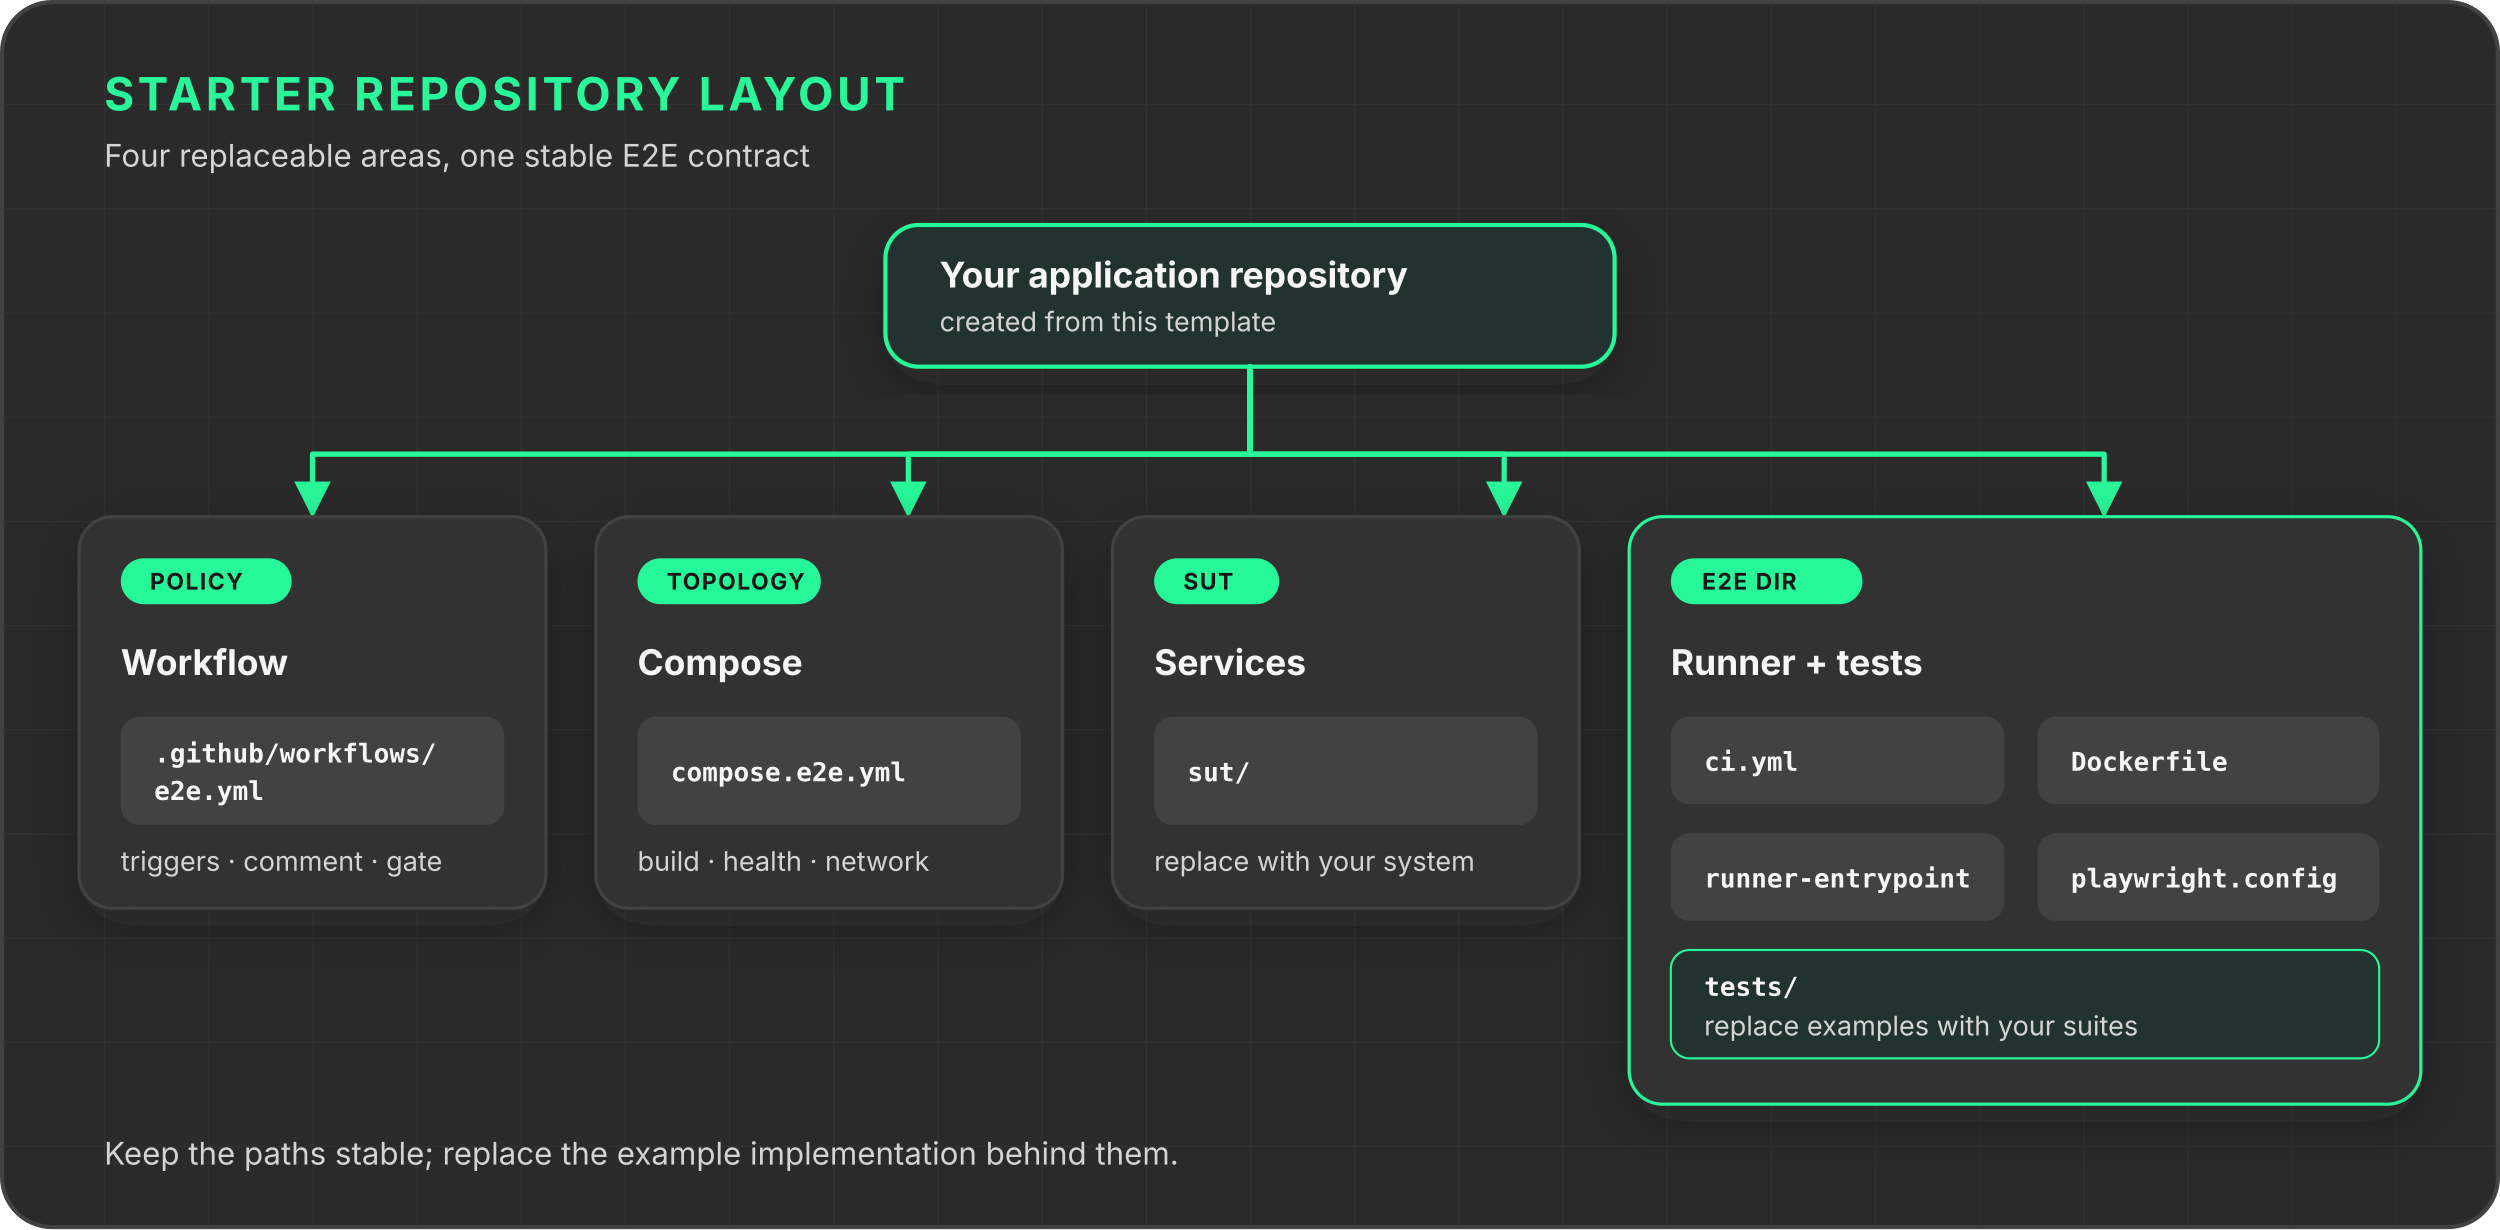
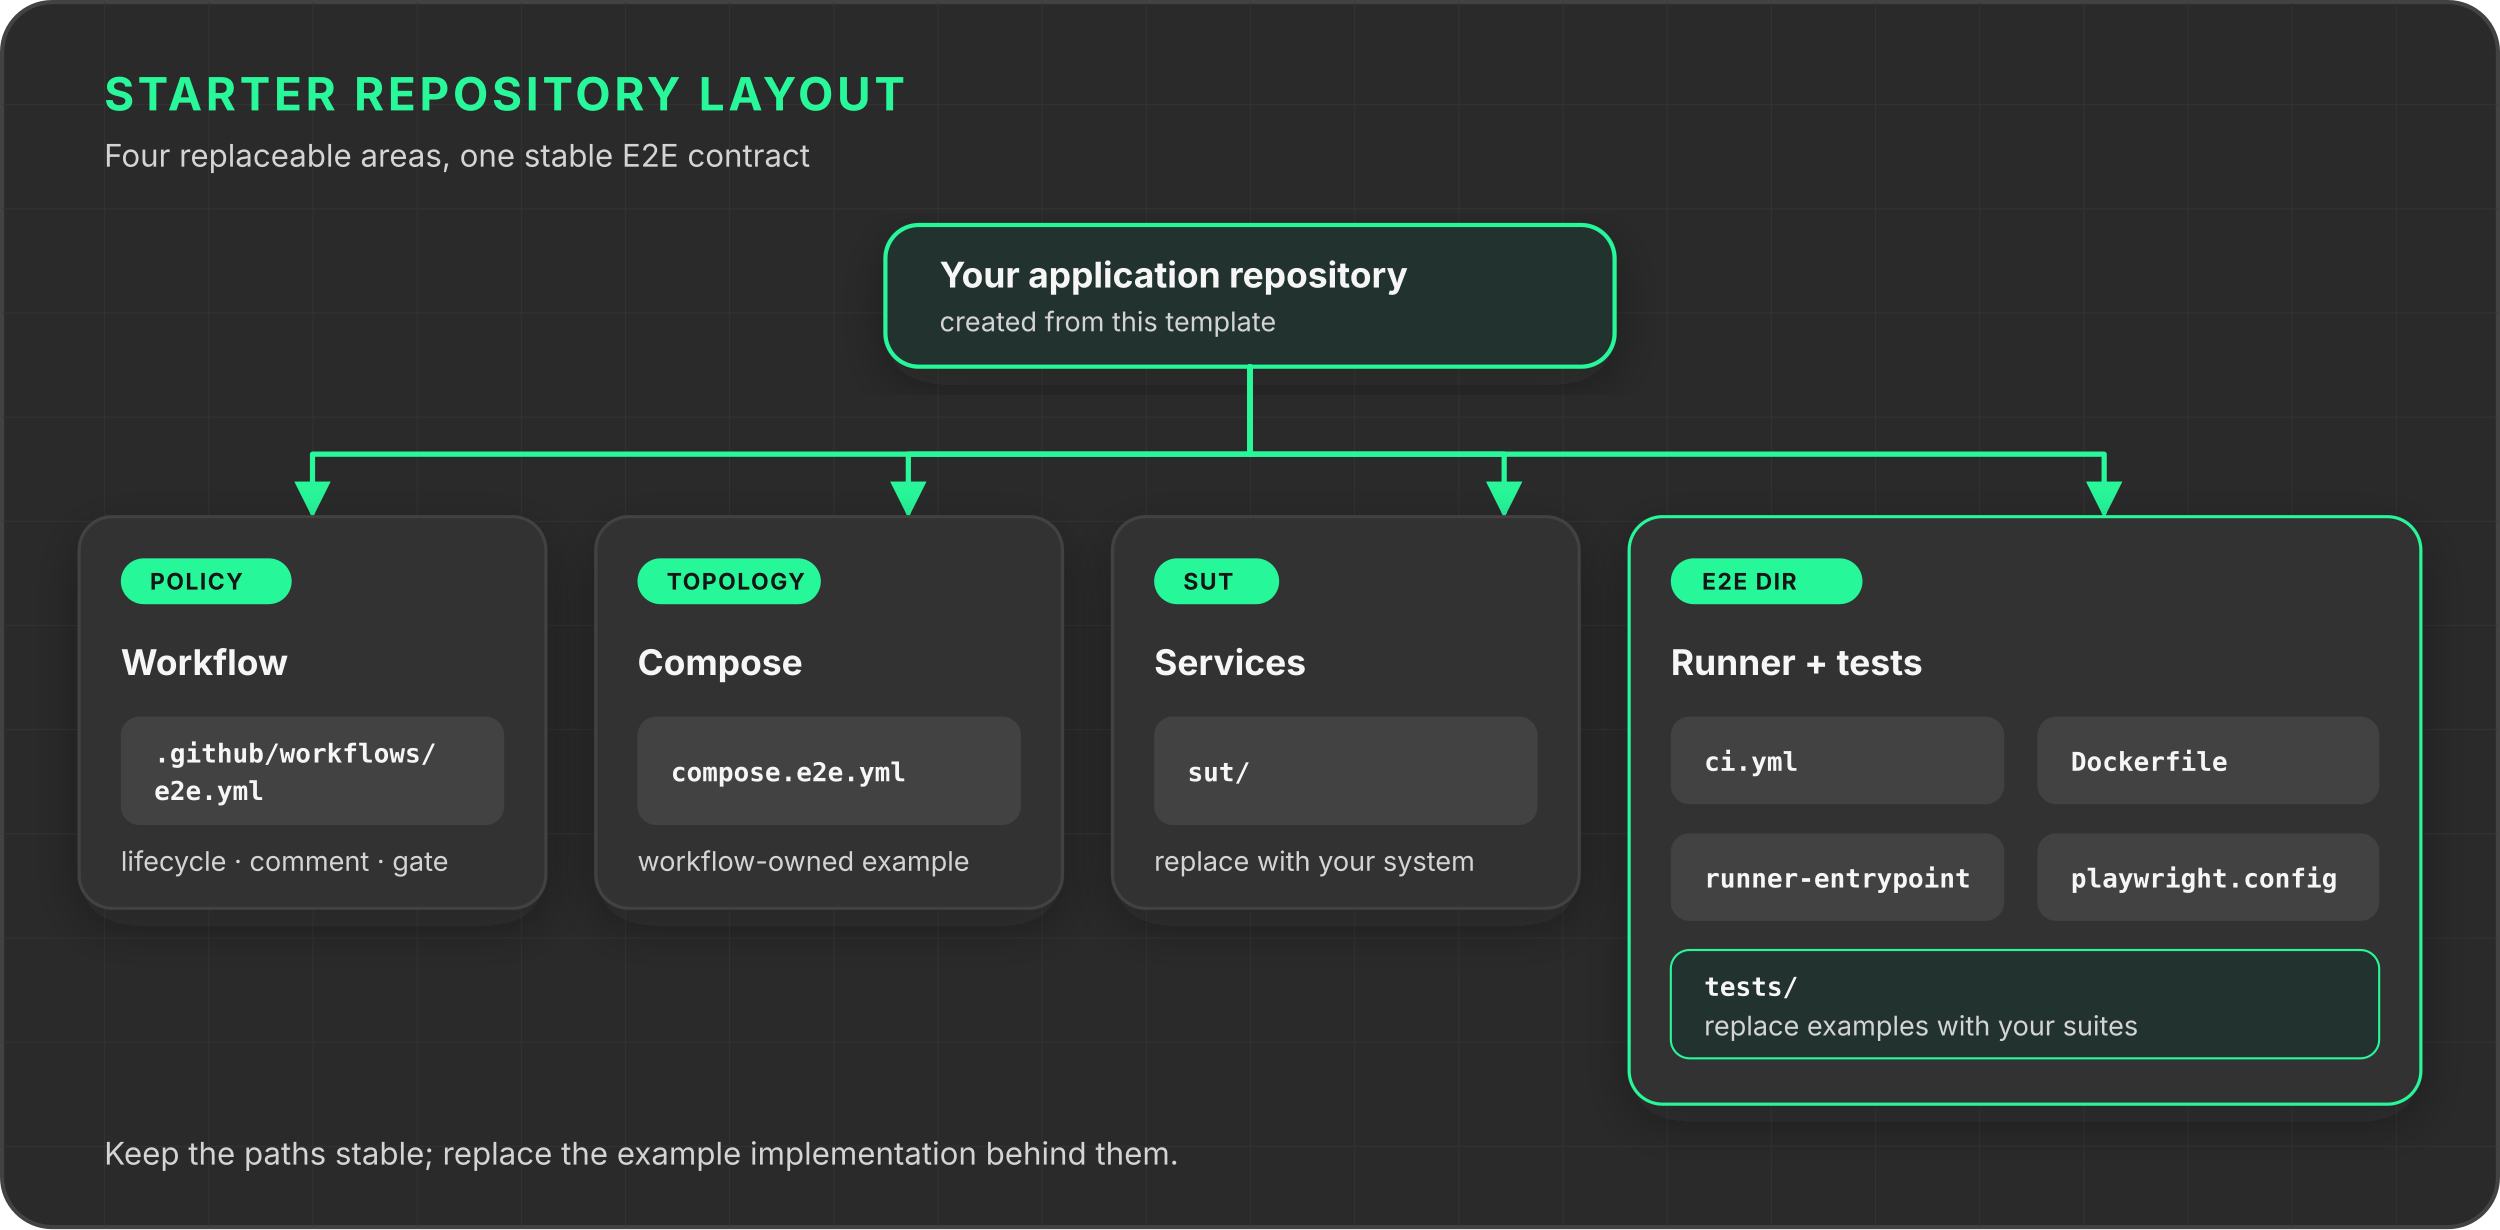
<svg xmlns="http://www.w3.org/2000/svg" width="1200" height="590" viewBox="0 0 1200 590" fill="none" role="img" aria-labelledby="title description">
  <defs>
    <pattern id="grid" width="50" height="50" patternUnits="userSpaceOnUse">
      <path d="M 50 0 L 0 0 0 50" fill="none" stroke="#353535" stroke-width="1" />
    </pattern>
    <marker id="arrow" viewBox="0 0 10 10" refX="8.5" refY="5" markerWidth="7" markerHeight="7" orient="auto">
      <path d="M 0 0 L 10 5 L 0 10 z" fill="#28F89A" />
    </marker>
    <filter id="shadow" x="-20%" y="-20%" width="140%" height="140%">
      <feDropShadow dx="0" dy="8" stdDeviation="12" flood-color="#181818" flood-opacity="0.32" />
    </filter>
    <style>
      .heading { font: 700 22px Inter, Geist, Arial, sans-serif; letter-spacing: 1.8px; fill: #28F89A; }
      .subtitle { font: 400 15px Inter, Geist, Arial, sans-serif; fill: #D4D4D4; }
      .label { font: 650 17px Inter, Geist, Arial, sans-serif; fill: #F6F6F6; }
      .detail { font: 400 13px Inter, Geist, Arial, sans-serif; fill: #D4D4D4; }
      .file { font: 550 12.5px 'Azeret Mono', 'SFMono-Regular', Consolas, monospace; fill: #F6F6F6; }
      .type { font: 700 11px Inter, Geist, Arial, sans-serif; fill: #181818; letter-spacing: 0.7px; }
      .connector { stroke: #28F89A; stroke-width: 2.5; stroke-linecap: round; stroke-linejoin: round; marker-end: url(#arrow); }
    </style>
  </defs>
  <rect x="1" y="1" width="1198" height="588" rx="24" fill="#2A2A2A" stroke="#424242" stroke-width="2" />
  <rect x="1" y="1" width="1198" height="588" rx="24" fill="url(#grid)" opacity="0.72" />
  <text x="50" y="53" class="heading">STARTER REPOSITORY LAYOUT</text>
  <text x="50" y="80" class="subtitle">Four replaceable areas, one stable E2E contract</text>
  <g filter="url(#shadow)">
    <rect x="425" y="108" width="350" height="68" rx="16" fill="#22332F" stroke="#28F89A" stroke-width="2" />
    <text x="451" y="138" class="label">Your application repository</text>
    <text x="451" y="159" class="detail">created from this template</text>
  </g>
  <path d="M600 176 V218 H150 V246" class="connector" />
  <path d="M600 176 V218 H436 V246" class="connector" />
  <path d="M600 176 V218 H722 V246" class="connector" />
  <path d="M600 176 V218 H1010 V246" class="connector" />
  <g filter="url(#shadow)">
    <rect x="38" y="248" width="224" height="188" rx="16" fill="#333333" stroke="#424242" stroke-width="1.5" />
    <rect x="58" y="268" width="82" height="22" rx="11" fill="#28F89A" />
    <text x="72" y="283" class="type">POLICY</text>
    <text x="58" y="324" class="label">Workflow</text>
    <rect x="58" y="344" width="184" height="52" rx="9" fill="#424242" />
    <text x="74" y="366" class="file">.github/workflows/</text>
    <text x="74" y="384" class="file">e2e.yml</text>
-     <text x="58" y="418" class="detail">triggers · comment · gate</text>
+     <text x="58" y="418" class="detail">lifecycle · comment · gate</text>
  </g>
  <g filter="url(#shadow)">
    <rect x="286" y="248" width="224" height="188" rx="16" fill="#333333" stroke="#424242" stroke-width="1.5" />
    <rect x="306" y="268" width="88" height="22" rx="11" fill="#28F89A" />
    <text x="320" y="283" class="type">TOPOLOGY</text>
    <text x="306" y="324" class="label">Compose</text>
    <rect x="306" y="344" width="184" height="52" rx="9" fill="#424242" />
    <text x="322" y="375" class="file">compose.e2e.yml</text>
-     <text x="306" y="418" class="detail">build · health · network</text>
+     <text x="306" y="418" class="detail">workflow-owned example</text>
  </g>
  <g filter="url(#shadow)">
    <rect x="534" y="248" width="224" height="188" rx="16" fill="#333333" stroke="#424242" stroke-width="1.5" />
    <rect x="554" y="268" width="60" height="22" rx="11" fill="#28F89A" />
    <text x="568" y="283" class="type">SUT</text>
    <text x="554" y="324" class="label">Services</text>
    <rect x="554" y="344" width="184" height="52" rx="9" fill="#424242" />
    <text x="570" y="375" class="file">sut/</text>
    <text x="554" y="418" class="detail">replace with your system</text>
  </g>
  <g filter="url(#shadow)">
    <rect x="782" y="248" width="380" height="282" rx="16" fill="#333333" stroke="#28F89A" stroke-width="1.5" />
    <rect x="802" y="268" width="92" height="22" rx="11" fill="#28F89A" />
    <text x="817" y="283" class="type">E2E DIR</text>
    <text x="802" y="324" class="label">Runner + tests</text>
    <rect x="802" y="344" width="160" height="42" rx="9" fill="#424242" />
    <text x="818" y="370" class="file">ci.yml</text>
    <rect x="978" y="344" width="164" height="42" rx="9" fill="#424242" />
    <text x="994" y="370" class="file">Dockerfile</text>
    <rect x="802" y="400" width="160" height="42" rx="9" fill="#424242" />
    <text x="818" y="426" class="file">runner-entrypoint</text>
    <rect x="978" y="400" width="164" height="42" rx="9" fill="#424242" />
    <text x="994" y="426" class="file">playwright.config</text>
    <rect x="802" y="456" width="340" height="52" rx="9" fill="#22332F" stroke="#28F89A" />
    <text x="818" y="478" class="file">tests/</text>
    <text x="818" y="497" class="detail">replace examples with your suites</text>
  </g>
  <text x="50" y="559" class="subtitle">Keep the paths stable; replace the example implementation behind them.</text>
</svg>
